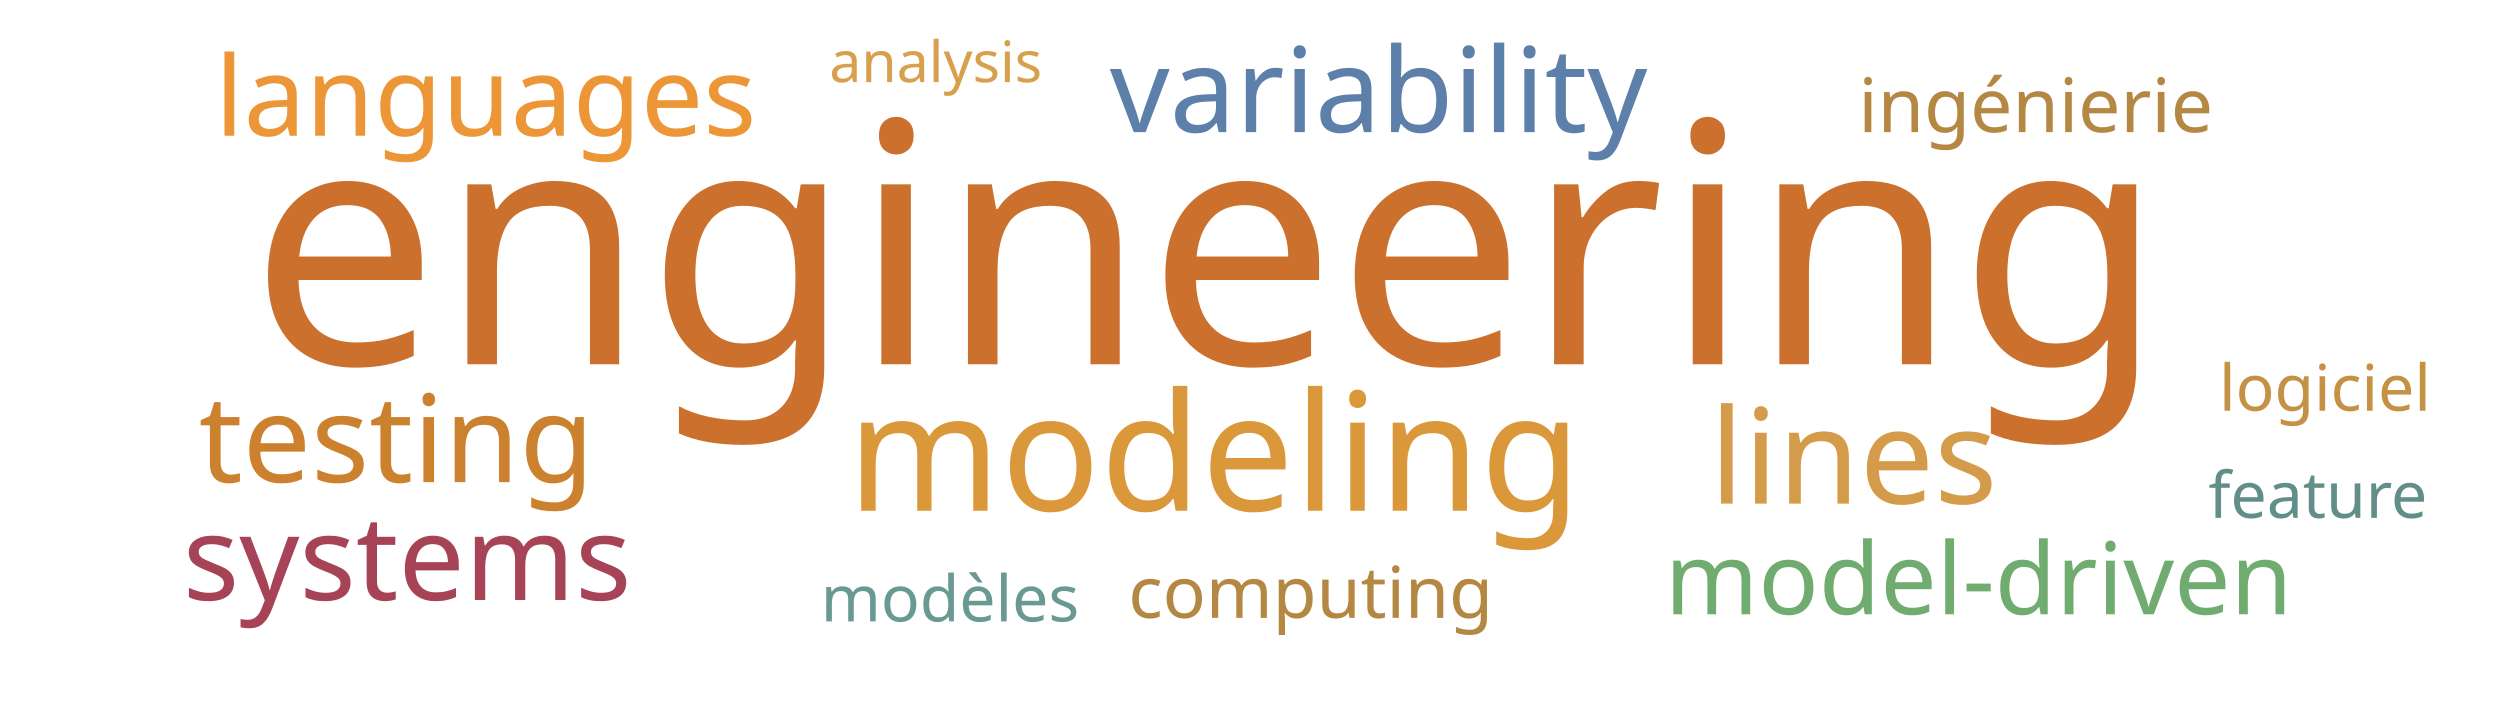
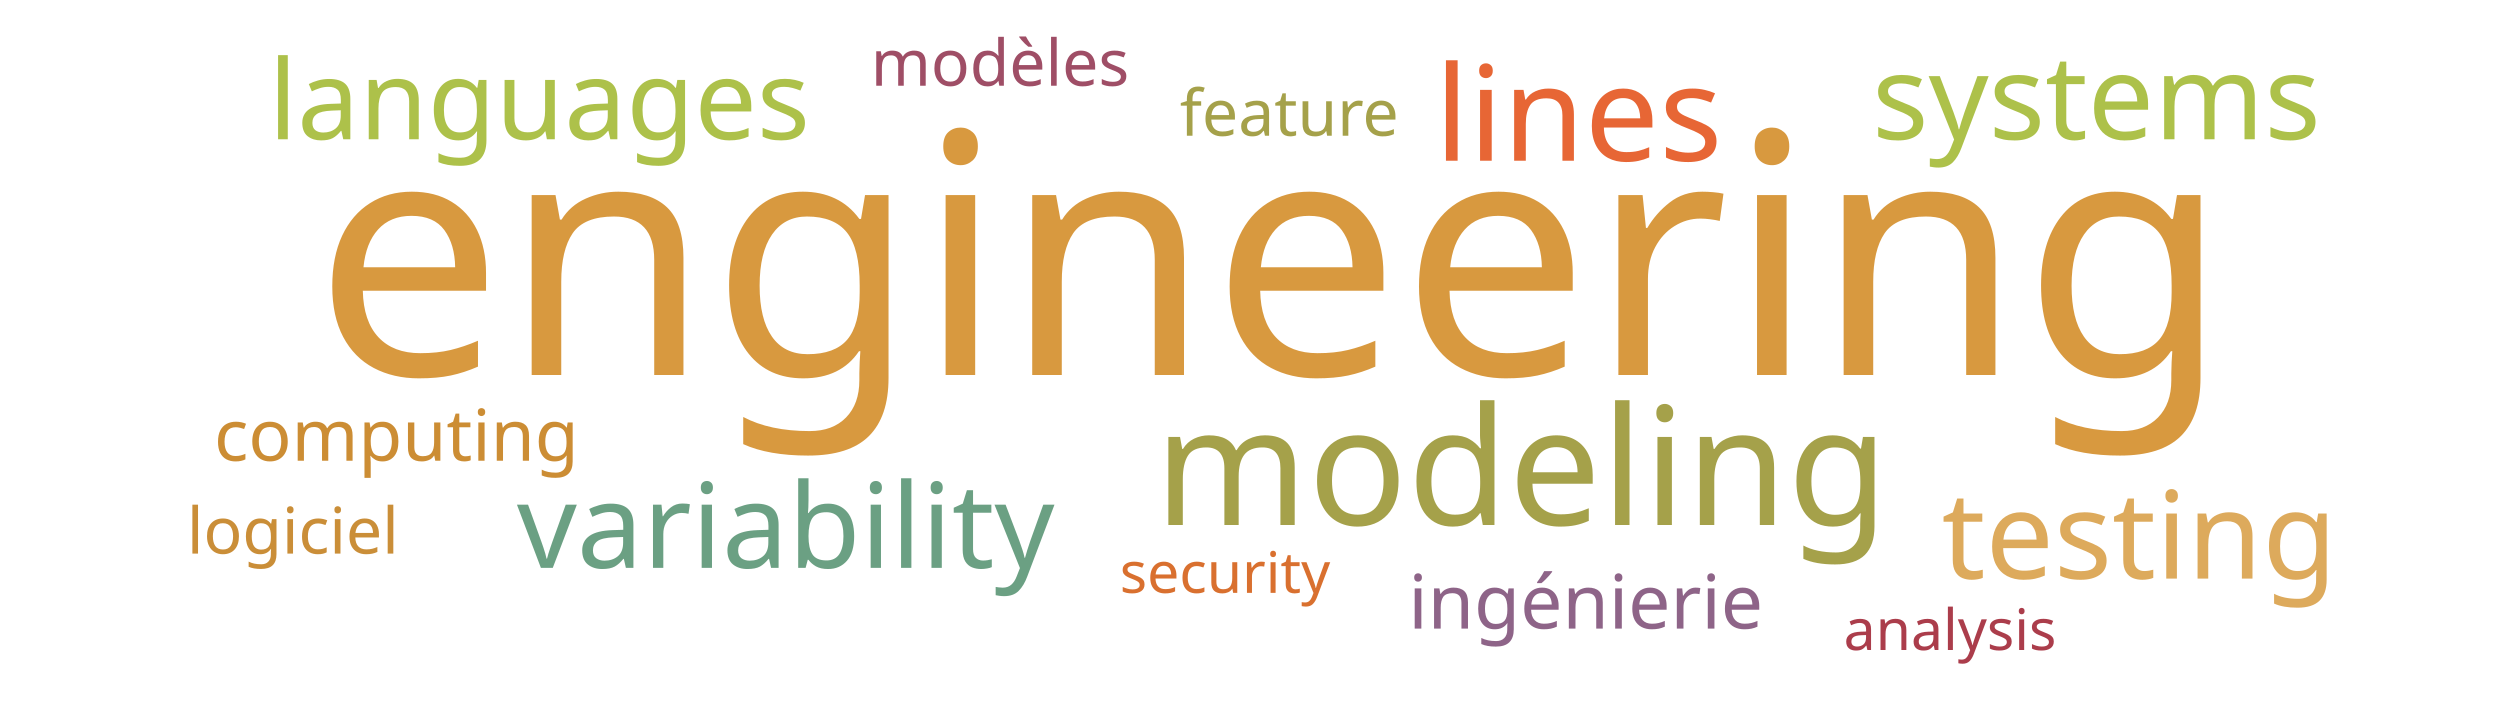
<svg xmlns="http://www.w3.org/2000/svg" width="700" height="200">
  <g transform="translate(350, 100)">
-     <text text-anchor="middle" style="font-family: Impact; font-size: 94px; fill: #cb702d" transform="translate(-12,2)rotate(0)">engineering</text>
-     <text text-anchor="middle" style="font-family: Impact; font-size: 46px; fill: #da983a" transform="translate(-10,43)rotate(0)">modeling</text>
-     <text text-anchor="middle" style="font-family: Impact; font-size: 37px; fill: #d49c4a" transform="translate(169,41)rotate(0)">lines</text>
-     <text text-anchor="middle" style="font-family: Impact; font-size: 34px; fill: #cc812f" transform="translate(-239,35)rotate(0)">testing</text>
-     <text text-anchor="middle" style="font-family: Impact; font-size: 33px; fill: #5c80aa" transform="translate(36,-63)rotate(0)">variability</text>
-     <text text-anchor="middle" style="font-family: Impact; font-size: 33px; fill: #a74356" transform="translate(-236,68)rotate(0)">systems</text>
-     <text text-anchor="middle" style="font-family: Impact; font-size: 31px; fill: #ec9637" transform="translate(-214,-62)rotate(0)">languages</text>
-     <text text-anchor="middle" style="font-family: Impact; font-size: 28px; fill: #70ac6f" transform="translate(204,72)rotate(0)">model-driven</text>
-     <text text-anchor="middle" style="font-family: Impact; font-size: 21px; fill: #b48742" transform="translate(220,-63)rotate(0)">ingénierie</text>
-     <text text-anchor="middle" style="font-family: Impact; font-size: 20px; fill: #b48742" transform="translate(17,73)rotate(0)">computing</text>
-     <text text-anchor="middle" style="font-family: Impact; font-size: 18px; fill: #618e88" transform="translate(299,45)rotate(0)">feature</text>
-     <text text-anchor="middle" style="font-family: Impact; font-size: 18px; fill: #689993" transform="translate(-84,74)rotate(0)">modèles</text>
-     <text text-anchor="middle" style="font-family: Impact; font-size: 18px; fill: #c59145" transform="translate(301,15)rotate(0)">logiciel</text>
-     <text text-anchor="middle" style="font-family: Impact; font-size: 16px; fill: #d8a04c" transform="translate(-88,-77)rotate(0)">analysis</text>
+     <text text-anchor="middle" style="font-family: Impact; font-size: 94px; fill: #d8993f" transform="translate(6,5)rotate(0)">engineering</text>
+     <text text-anchor="middle" style="font-family: Impact; font-size: 46px; fill: #a5a14a" transform="translate(76,47)rotate(0)">modeling</text>
+     <text text-anchor="middle" style="font-family: Impact; font-size: 37px; fill: #e76635" transform="translate(92,-55)rotate(0)">lines</text>
+     <text text-anchor="middle" style="font-family: Impact; font-size: 34px; fill: #ddaa5c" transform="translate(249,62)rotate(0)">testing</text>
+     <text text-anchor="middle" style="font-family: Impact; font-size: 33px; fill: #6ba083" transform="translate(-130,59)rotate(0)">variability</text>
+     <text text-anchor="middle" style="font-family: Impact; font-size: 33px; fill: #adc14a" transform="translate(237,-61)rotate(0)">systems</text>
+     <text text-anchor="middle" style="font-family: Impact; font-size: 31px; fill: #adc14a" transform="translate(-199,-61)rotate(0)">languages</text>
+     <text text-anchor="middle" style="font-family: Impact; font-size: 21px; fill: #8e6488" transform="translate(94,76)rotate(0)">ingénierie</text>
+     <text text-anchor="middle" style="font-family: Impact; font-size: 20px; fill: #cc8d34" transform="translate(-239,29)rotate(0)">computing</text>
+     <text text-anchor="middle" style="font-family: Impact; font-size: 18px; fill: #a5a14a" transform="translate(11,-62)rotate(0)">feature</text>
+     <text text-anchor="middle" style="font-family: Impact; font-size: 18px; fill: #9f4e66" transform="translate(-70,-76)rotate(0)">modèles</text>
+     <text text-anchor="middle" style="font-family: Impact; font-size: 18px; fill: #ca8e38" transform="translate(-268,55)rotate(0)">logiciel</text>
+     <text text-anchor="middle" style="font-family: Impact; font-size: 16px; fill: #ab3d4b" transform="translate(196,82)rotate(0)">analysis</text>
+     <text text-anchor="middle" style="font-family: Impact; font-size: 16px; fill: #d9702f" transform="translate(-7,66)rotate(0)">security</text>
  </g>
</svg>
